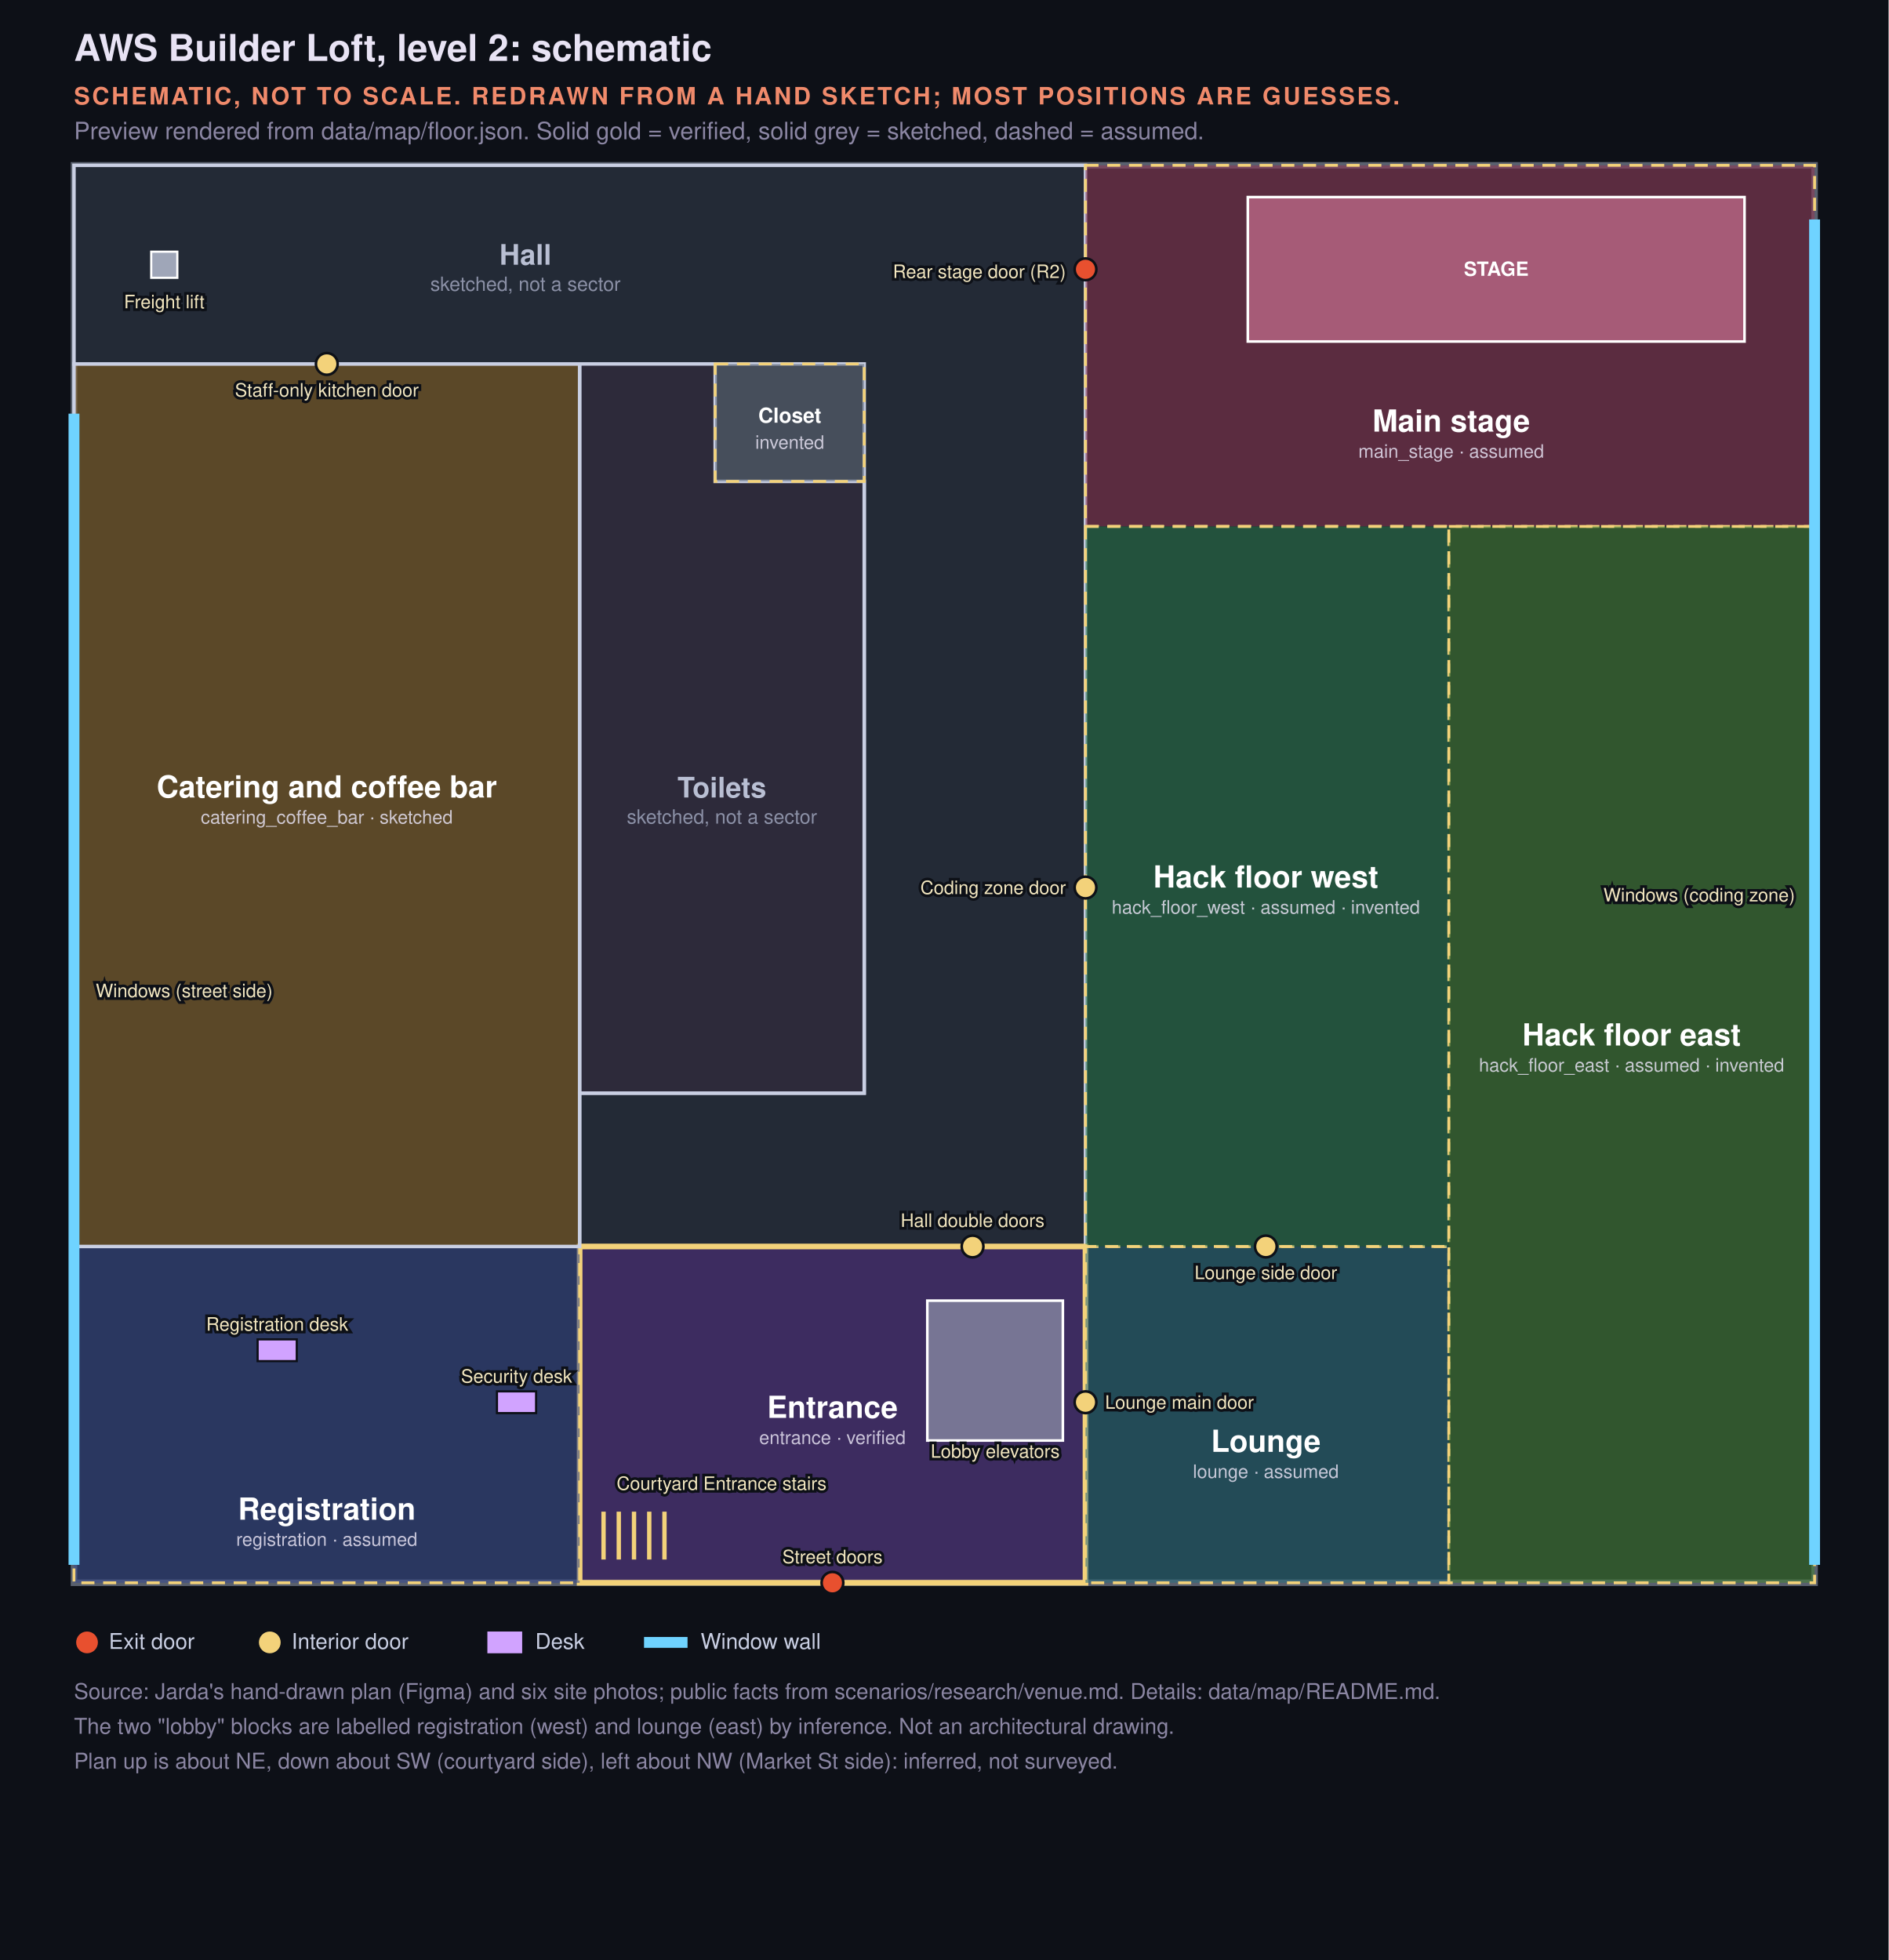
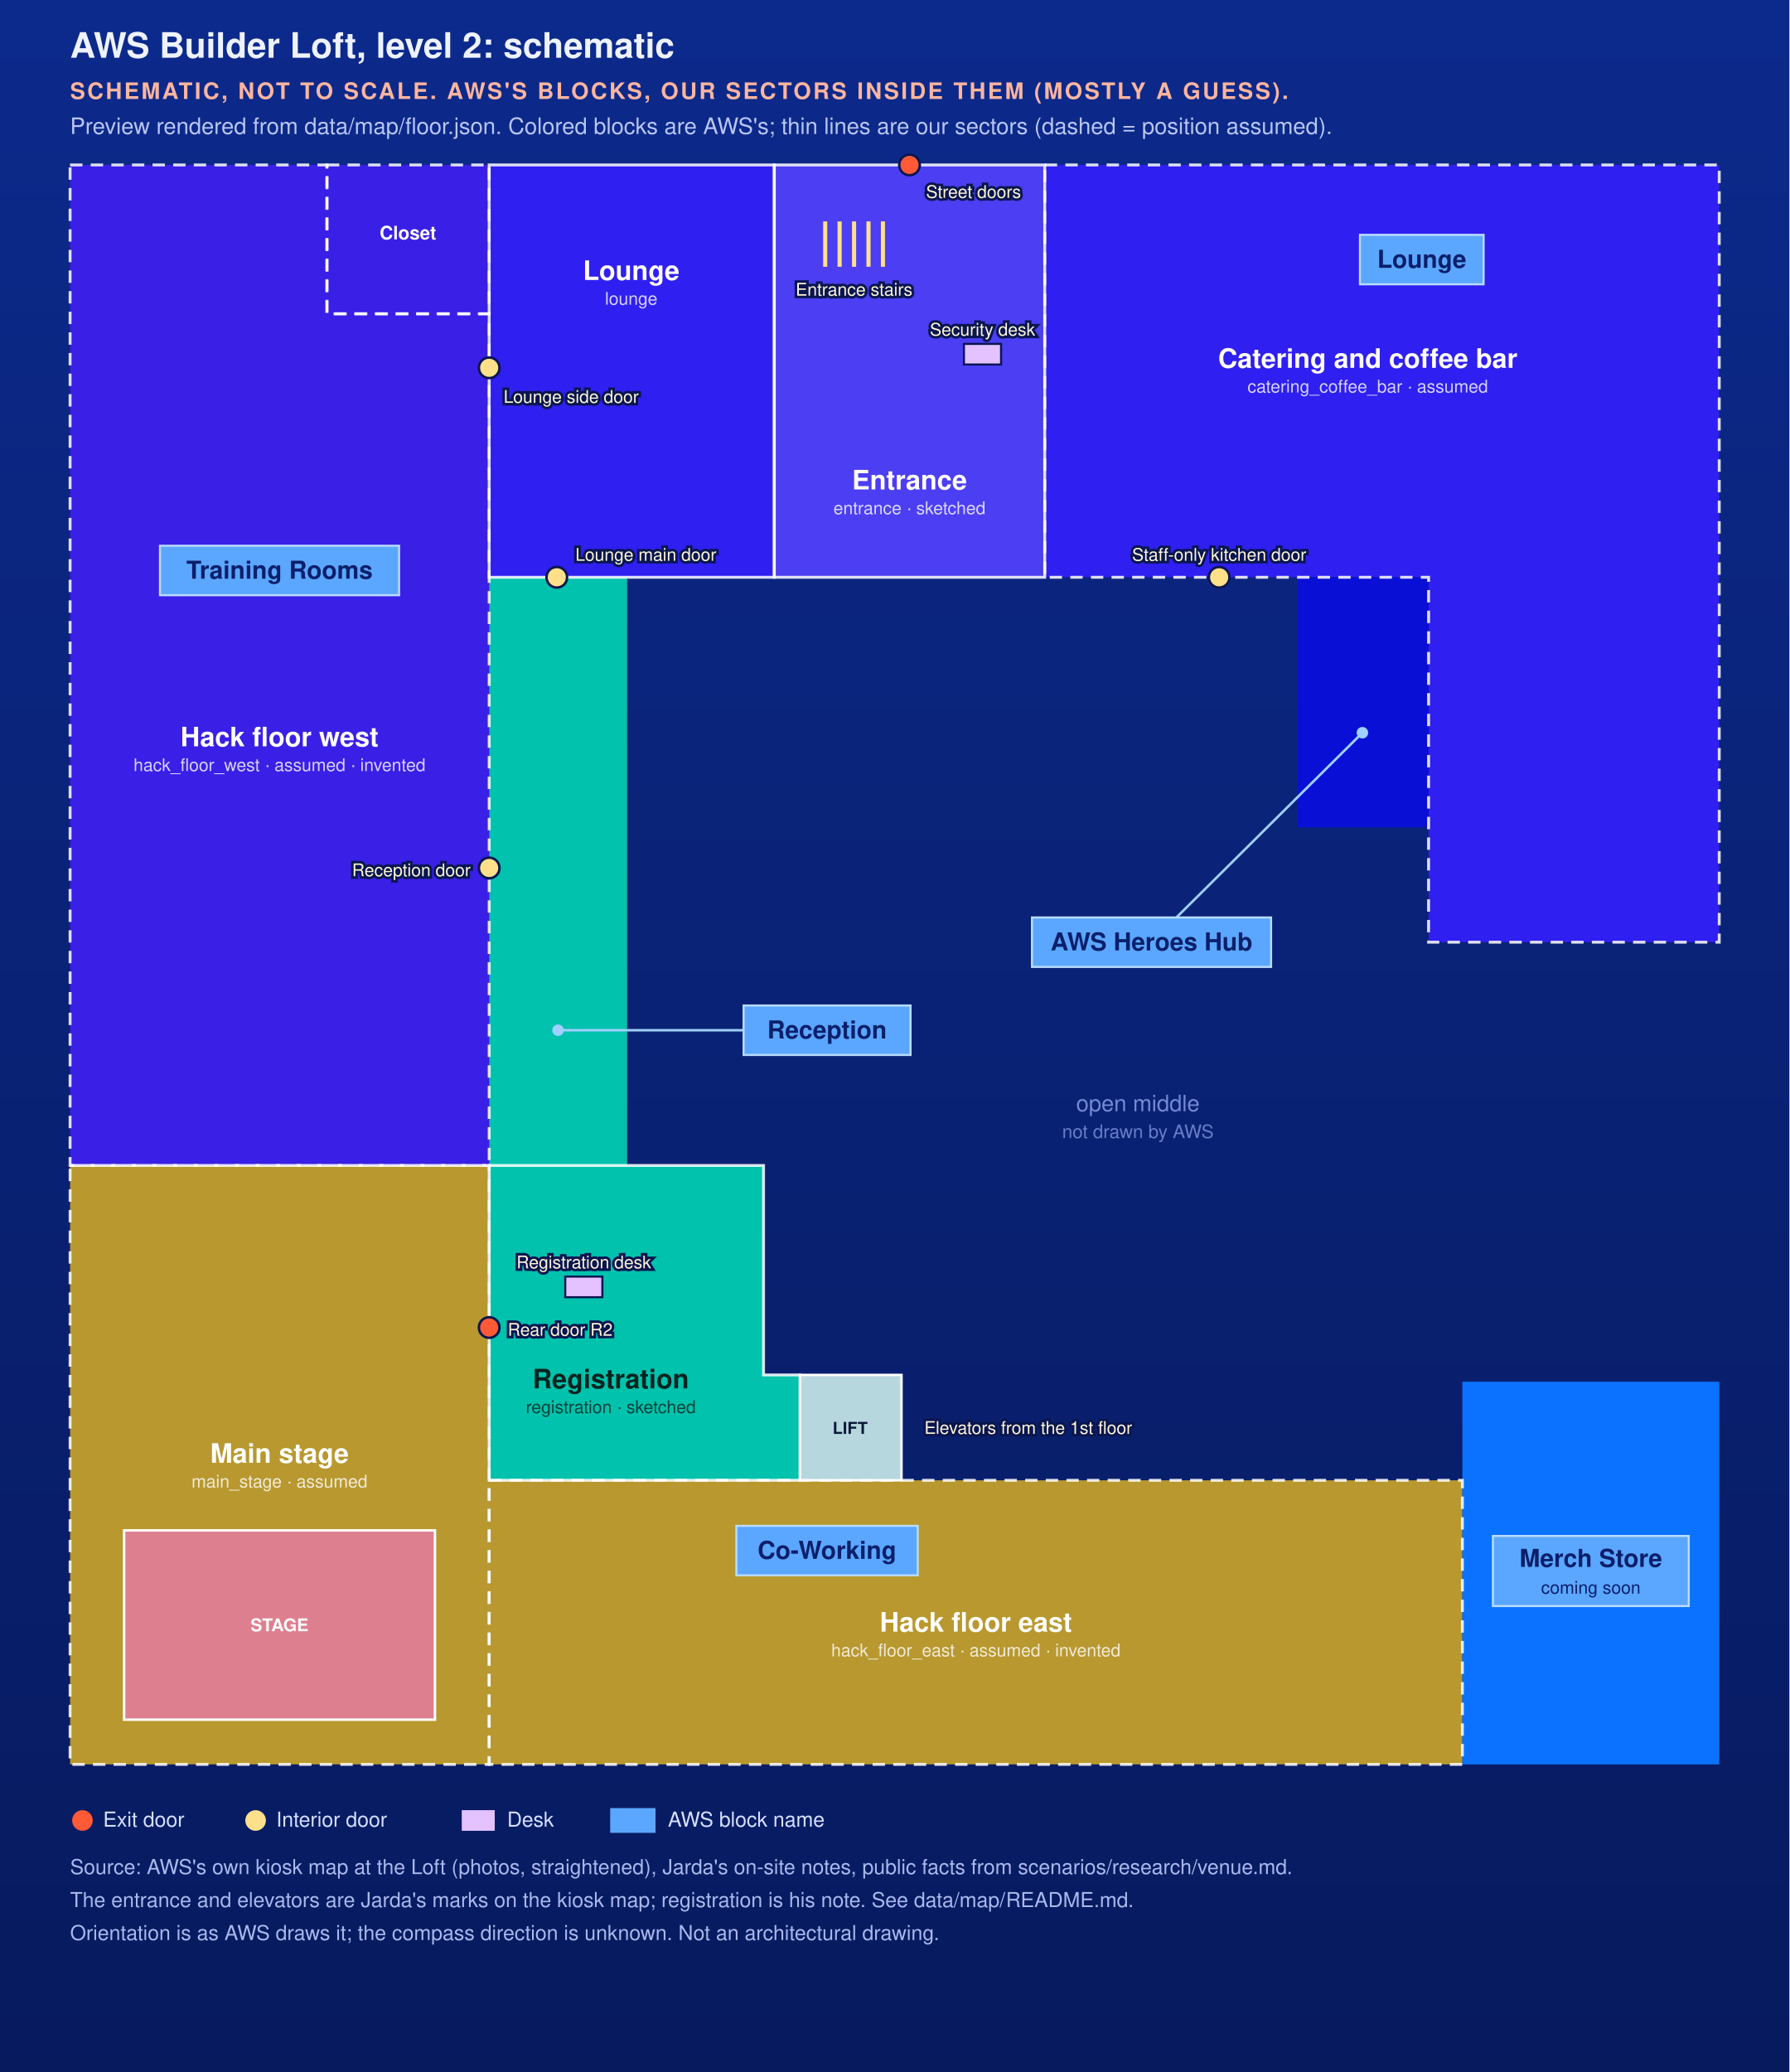
- <svg xmlns="http://www.w3.org/2000/svg" viewBox="0 0 868 901" width="868" height="901" font-family="Helvetica, Arial, sans-serif">
-   <rect width="868" height="901" fill="#0d1017" />
-   <text x="34" y="28" fill="#e8e3f4" font-size="17" font-weight="700">AWS Builder Loft, level 2: schematic</text>
-   <text x="34" y="48" fill="#f08a6b" font-size="11" font-weight="700" letter-spacing="1">SCHEMATIC, NOT TO SCALE. REDRAWN FROM A HAND SKETCH; MOST POSITIONS ARE GUESSES.</text>
-   <text x="34" y="64" fill="#8b86a3" font-size="11">Preview rendered from data/map/floor.json. Solid gold = verified, solid grey = sketched, dashed = assumed.</text>
-   <rect x="34" y="76" width="800" height="651.6" fill="#12161f" stroke="#59606e" stroke-width="3" />
-   <polygon points="34.0,76.0 498.9,76.0 498.9,573.0 266.4,573.0 266.4,502.5 397.2,502.5 397.2,167.3 34.0,167.3" fill="#232a36" stroke="#c9cfe3" stroke-width="1.6" />
-   <polygon points="266.4,167.3 328.7,167.3 328.7,221.3 397.2,221.3 397.2,502.5 266.4,502.5" fill="#2d2a3a" stroke="#c9cfe3" stroke-width="1.6" />
-   <polygon points="266.4,573.0 498.9,573.0 498.9,727.6 266.4,727.6" fill="#5b3b8c" fill-opacity="0.6" stroke="#f3d27a" stroke-width="2.6" />
-   <polygon points="34.0,573.0 266.4,573.0 266.4,727.6 34.0,727.6" fill="#3b4d8c" fill-opacity="0.6" stroke="#f3d27a" stroke-width="1.3" stroke-dasharray="6 4" />
-   <polygon points="498.9,573.0 665.9,573.0 665.9,727.6 498.9,727.6" fill="#2f6f7e" fill-opacity="0.6" stroke="#f3d27a" stroke-width="1.3" stroke-dasharray="6 4" />
-   <polygon points="34.0,167.3 266.4,167.3 266.4,573.0 34.0,573.0" fill="#8c6a2f" fill-opacity="0.6" stroke="#c9cfe3" stroke-width="1.6" />
-   <polygon points="498.9,76.0 834.0,76.0 834.0,242.0 498.9,242.0" fill="#8c3b57" fill-opacity="0.6" stroke="#f3d27a" stroke-width="1.3" stroke-dasharray="6 4" />
-   <polygon points="498.9,242.0 665.9,242.0 665.9,573.0 498.9,573.0" fill="#2f7a52" fill-opacity="0.6" stroke="#f3d27a" stroke-width="1.3" stroke-dasharray="6 4" />
-   <polygon points="665.9,242.0 834.0,242.0 834.0,727.6 665.9,727.6" fill="#46803a" fill-opacity="0.6" stroke="#f3d27a" stroke-width="1.3" stroke-dasharray="6 4" />
-   <polygon points="328.7,167.3 397.2,167.3 397.2,221.3 328.7,221.3" fill="#6a7384" fill-opacity="0.6" stroke="#f3d27a" stroke-width="1.3" stroke-dasharray="6 4" />
-   <text x="241.5" y="121.7" text-anchor="middle" fill="#b9bfd3" font-size="13" font-weight="700">Hall</text>
-   <text x="241.5" y="133.7" text-anchor="middle" fill="#8b90a6" font-size="9">sketched, not a sector</text>
-   <text x="331.8" y="366.6" text-anchor="middle" fill="#b9bfd3" font-size="13" font-weight="700">Toilets</text>
-   <text x="331.8" y="378.6" text-anchor="middle" fill="#8b90a6" font-size="9">sketched, not a sector</text>
-   <text x="382.6" y="651.8" text-anchor="middle" fill="#fff" font-size="14" font-weight="700">Entrance</text>
-   <text x="382.6" y="663.8" text-anchor="middle" fill="#e3deef" font-size="8.5" fill-opacity="0.85">entrance · verified</text>
-   <text x="150.2" y="698.6" text-anchor="middle" fill="#fff" font-size="14" font-weight="700">Registration</text>
-   <text x="150.2" y="710.6" text-anchor="middle" fill="#e3deef" font-size="8.5" fill-opacity="0.85">registration · assumed</text>
-   <text x="581.8" y="667.4" text-anchor="middle" fill="#fff" font-size="14" font-weight="700">Lounge</text>
-   <text x="581.8" y="679.4" text-anchor="middle" fill="#e3deef" font-size="8.5" fill-opacity="0.85">lounge · assumed</text>
-   <text x="150.2" y="366.6" text-anchor="middle" fill="#fff" font-size="14" font-weight="700">Catering and coffee bar</text>
-   <text x="150.2" y="378.6" text-anchor="middle" fill="#e3deef" font-size="8.5" fill-opacity="0.85">catering_coffee_bar · sketched</text>
-   <text x="667.0" y="198.4" text-anchor="middle" fill="#fff" font-size="14" font-weight="700">Main stage</text>
-   <text x="667.0" y="210.4" text-anchor="middle" fill="#e3deef" font-size="8.5" fill-opacity="0.85">main_stage · assumed</text>
-   <text x="581.8" y="408.0" text-anchor="middle" fill="#fff" font-size="14" font-weight="700">Hack floor west</text>
-   <text x="581.8" y="420.0" text-anchor="middle" fill="#e3deef" font-size="8.5" fill-opacity="0.85">hack_floor_west · assumed · invented</text>
-   <text x="749.9" y="480.6" text-anchor="middle" fill="#fff" font-size="14" font-weight="700">Hack floor east</text>
-   <text x="749.9" y="492.6" text-anchor="middle" fill="#e3deef" font-size="8.5" fill-opacity="0.85">hack_floor_east · assumed · invented</text>
-   <text x="363.0" y="194.3" text-anchor="middle" fill="#fff" font-size="9.5" font-weight="700">Closet</text>
-   <text x="363.0" y="206.3" text-anchor="middle" fill="#e3deef" font-size="8.5" fill-opacity="0.85">invented</text>
-   <line x1="277.4" y1="694.9" x2="277.4" y2="716.9" stroke="#f3d27a" stroke-width="2" />
-   <line x1="284.4" y1="694.9" x2="284.4" y2="716.9" stroke="#f3d27a" stroke-width="2" />
-   <line x1="291.4" y1="694.9" x2="291.4" y2="716.9" stroke="#f3d27a" stroke-width="2" />
-   <line x1="298.4" y1="694.9" x2="298.4" y2="716.9" stroke="#f3d27a" stroke-width="2" />
-   <line x1="305.4" y1="694.9" x2="305.4" y2="716.9" stroke="#f3d27a" stroke-width="2" />
-   <circle cx="382.6" cy="727.6" r="5" fill="#e8502f" stroke="#0d1017" stroke-width="1.2" />
-   <rect x="228.4" y="639.6" width="18" height="10" fill="#d1a3ff" stroke="#0d1017" />
-   <rect x="118.4" y="615.7" width="18" height="10" fill="#d1a3ff" stroke="#0d1017" />
-   <polygon points="426.2,597.9 488.5,597.9 488.5,662.2 426.2,662.2" fill="#9fa6b8" fill-opacity="0.6" stroke="#fff" stroke-width="1.2" />
-   <circle cx="447.0" cy="573.0" r="5" fill="#f3d27a" stroke="#0d1017" stroke-width="1.2" />
-   <circle cx="498.9" cy="123.8" r="5" fill="#e8502f" stroke="#0d1017" stroke-width="1.2" />
-   <circle cx="498.9" cy="408.0" r="5" fill="#f3d27a" stroke="#0d1017" stroke-width="1.2" />
-   <polygon points="573.5,90.6 801.8,90.6 801.8,157.0 573.5,157.0" fill="#d97a9b" fill-opacity="0.6" stroke="#fff" stroke-width="1.2" />
-   <text x="687.7" y="126.8" text-anchor="middle" fill="#fff" font-size="9" font-weight="700">STAGE</text>
-   <circle cx="581.8" cy="573.0" r="5" fill="#f3d27a" stroke="#0d1017" stroke-width="1.2" />
-   <circle cx="498.9" cy="644.6" r="5" fill="#f3d27a" stroke="#0d1017" stroke-width="1.2" />
-   <circle cx="150.2" cy="167.3" r="5" fill="#f3d27a" stroke="#0d1017" stroke-width="1.2" />
-   <rect x="69.5" y="115.7" width="12" height="12" fill="#9fa6b8" stroke="#fff" />
-   <line x1="34.0" y1="190.16" x2="34.0" y2="719.36" stroke="#6fd3ff" stroke-width="5" />
-   <line x1="834.0" y1="100.88" x2="834.0" y2="719.36" stroke="#6fd3ff" stroke-width="5" />
-   <text x="283.4" y="684.9" text-anchor="start" fill="#f3e7c0" font-size="8.5" paint-order="stroke" stroke="#0d1017" stroke-width="2.5">Courtyard Entrance stairs</text>
-   <text x="382.6" y="718.6" text-anchor="middle" fill="#f3e7c0" font-size="8.5" paint-order="stroke" stroke="#0d1017" stroke-width="2.5">Street doors</text>
-   <text x="237.4" y="635.6" text-anchor="middle" fill="#f3e7c0" font-size="8.5" paint-order="stroke" stroke="#0d1017" stroke-width="2.5">Security desk</text>
-   <text x="127.4" y="611.7" text-anchor="middle" fill="#f3e7c0" font-size="8.5" paint-order="stroke" stroke="#0d1017" stroke-width="2.5">Registration desk</text>
-   <text x="457.4" y="670.1" text-anchor="middle" fill="#f3e7c0" font-size="8.5" paint-order="stroke" stroke="#0d1017" stroke-width="2.5">Lobby elevators</text>
-   <text x="447.0" y="564.0" text-anchor="middle" fill="#f3e7c0" font-size="8.5" paint-order="stroke" stroke="#0d1017" stroke-width="2.5">Hall double doors</text>
-   <text x="489.9" y="127.8" text-anchor="end" fill="#f3e7c0" font-size="8.5" paint-order="stroke" stroke="#0d1017" stroke-width="2.5">Rear stage door (R2)</text>
-   <text x="489.9" y="411.0" text-anchor="end" fill="#f3e7c0" font-size="8.5" paint-order="stroke" stroke="#0d1017" stroke-width="2.5">Coding zone door</text>
-   <text x="581.8" y="588.0" text-anchor="middle" fill="#f3e7c0" font-size="8.5" paint-order="stroke" stroke="#0d1017" stroke-width="2.5">Lounge side door</text>
-   <text x="507.9" y="647.6" text-anchor="start" fill="#f3e7c0" font-size="8.5" paint-order="stroke" stroke="#0d1017" stroke-width="2.5">Lounge main door</text>
-   <text x="150.2" y="182.3" text-anchor="middle" fill="#f3e7c0" font-size="8.5" paint-order="stroke" stroke="#0d1017" stroke-width="2.5">Staff-only kitchen door</text>
-   <text x="75.5" y="141.7" text-anchor="middle" fill="#f3e7c0" font-size="8.5" paint-order="stroke" stroke="#0d1017" stroke-width="2.5">Freight lift</text>
-   <text x="44.0" y="458.4" text-anchor="start" fill="#f3e7c0" font-size="8.5" paint-order="stroke" stroke="#0d1017" stroke-width="2.5">Windows (street side)</text>
-   <text x="825.0" y="414.4" text-anchor="end" fill="#f3e7c0" font-size="8.5" paint-order="stroke" stroke="#0d1017" stroke-width="2.5">Windows (coding zone)</text>
-   <circle cx="40" cy="755" r="5" fill="#e8502f" />
-   <text x="50" y="758" fill="#c9cfe3" font-size="10">Exit door</text>
-   <circle cx="124" cy="755" r="5" fill="#f3d27a" />
-   <text x="134" y="758" fill="#c9cfe3" font-size="10">Interior door</text>
-   <rect x="224" y="750" width="16" height="10" fill="#d1a3ff" />
-   <text x="246" y="758" fill="#c9cfe3" font-size="10">Desk</text>
-   <line x1="296" y1="755" x2="316" y2="755" stroke="#6fd3ff" stroke-width="5" />
-   <text x="322" y="758" fill="#c9cfe3" font-size="10">Window wall</text>
-   <text x="34" y="781" fill="#8b86a3" font-size="10">Source: Jarda's hand-drawn plan (Figma) and six site photos; public facts from scenarios/research/venue.md. Details: data/map/README.md.</text>
-   <text x="34" y="797" fill="#8b86a3" font-size="10">The two "lobby" blocks are labelled registration (west) and lounge (east) by inference. Not an architectural drawing.</text>
-   <text x="34" y="813" fill="#8b86a3" font-size="10">Plan up is about NE, down about SW (courtyard side), left about NW (Market St side): inferred, not surveyed.</text>
+ <svg xmlns="http://www.w3.org/2000/svg" viewBox="0 0 868 1005" width="868" height="1005" font-family="Helvetica, Arial, sans-serif">
+   <defs>
+     <linearGradient id="bg" x1="0" y1="0" x2="0" y2="1">
+       <stop offset="0" stop-color="#0c2a8c" />
+       <stop offset="1" stop-color="#071a5e" />
+     </linearGradient>
+   </defs>
+   <rect width="868" height="1005" fill="url(#bg)" />
+   <text x="34" y="28" fill="#eef2ff" font-size="17" font-weight="700">AWS Builder Loft, level 2: schematic</text>
+   <text x="34" y="48" fill="#ffb59e" font-size="11" font-weight="700" letter-spacing="1">SCHEMATIC, NOT TO SCALE. AWS'S BLOCKS, OUR SECTORS INSIDE THEM (MOSTLY A GUESS).</text>
+   <text x="34" y="65" fill="#b9c6f5" font-size="11">Preview rendered from data/map/floor.json. Colored blocks are AWS's; thin lines are our sectors (dashed = position assumed).</text>
+   <polygon points="34.0,80.0 237.3,80.0 237.3,565.3 34.0,565.3" fill="#3a1fe6" />
+   <polygon points="237.3,80.0 834.0,80.0 834.0,457.0 693.0,457.0 693.0,280.0 237.3,280.0" fill="#2f1ff0" />
+   <polygon points="629.4,280.0 693.0,280.0 693.0,401.3 629.4,401.3" fill="#0a0fd6" />
+   <polygon points="237.3,280.0 304.2,280.0 304.2,565.3 370.4,565.3 370.4,666.9 437.3,666.9 437.3,718.0 237.3,718.0" fill="#00c2ad" />
+   <polygon points="34.0,565.3 237.3,565.3 237.3,718.0 709.4,718.0 709.4,855.8 34.0,855.8" fill="#b8982f" />
+   <polygon points="709.4,670.2 834.0,670.2 834.0,855.8 709.4,855.8" fill="#0a72ff" />
+   <polygon points="375.6,80.0 506.8,80.0 506.8,280.0 375.6,280.0" fill="#ffffff" fill-opacity="0.14" stroke="#ffffff" stroke-opacity="0.85" stroke-width="1.4" />
+   <polygon points="237.3,565.3 370.4,565.3 370.4,666.9 388.1,666.9 388.1,718.0 237.3,718.0" fill="none" fill-opacity="0" stroke="#ffffff" stroke-opacity="0.85" stroke-width="1.4" />
+   <polygon points="237.3,80.0 375.6,80.0 375.6,280.0 237.3,280.0" fill="none" fill-opacity="0" stroke="#ffffff" stroke-opacity="0.85" stroke-width="1.4" />
+   <polygon points="506.8,80.0 834.0,80.0 834.0,457.0 693.0,457.0 693.0,280.0 506.8,280.0" fill="none" fill-opacity="0" stroke="#ffffff" stroke-opacity="0.85" stroke-width="1.4" stroke-dasharray="6 4" />
+   <polygon points="34.0,80.0 158.6,80.0 158.6,152.2 237.3,152.2 237.3,565.3 34.0,565.3" fill="none" fill-opacity="0" stroke="#ffffff" stroke-opacity="0.85" stroke-width="1.4" stroke-dasharray="6 4" />
+   <polygon points="34.0,565.3 237.3,565.3 237.3,855.8 34.0,855.8" fill="none" fill-opacity="0" stroke="#ffffff" stroke-opacity="0.85" stroke-width="1.4" stroke-dasharray="6 4" />
+   <polygon points="237.3,718.0 709.4,718.0 709.4,855.8 237.3,855.8" fill="none" fill-opacity="0" stroke="#ffffff" stroke-opacity="0.85" stroke-width="1.4" stroke-dasharray="6 4" />
+   <polygon points="158.6,80.0 237.3,80.0 237.3,152.2 158.6,152.2" fill="none" fill-opacity="0" stroke="#ffffff" stroke-opacity="0.85" stroke-width="1.4" stroke-dasharray="6 4" />
+   <text x="552.0" y="539.0" text-anchor="middle" fill="#8fa4ea" font-size="11" fill-opacity="0.8">open middle</text>
+   <text x="552.0" y="552.0" text-anchor="middle" fill="#8fa4ea" font-size="9" fill-opacity="0.7">not drawn by AWS</text>
+   <text x="441.2" y="237.4" text-anchor="middle" fill="#fff" font-size="13" font-weight="700">Entrance</text>
+   <text x="441.2" y="249.4" text-anchor="middle" fill="#fff" fill-opacity="0.8" font-size="8.5">entrance · sketched</text>
+   <text x="296.3" y="673.4" text-anchor="middle" fill="#05241f" font-size="13" font-weight="700">Registration</text>
+   <text x="296.3" y="685.4" text-anchor="middle" fill="#05241f" fill-opacity="0.8" font-size="8.5">registration · sketched</text>
+   <text x="306.2" y="135.8" text-anchor="middle" fill="#fff" font-size="13" font-weight="700">Lounge</text>
+   <text x="306.2" y="147.8" text-anchor="middle" fill="#fff" fill-opacity="0.8" font-size="8.5">lounge</text>
+   <text x="663.5" y="178.4" text-anchor="middle" fill="#fff" font-size="13" font-weight="700">Catering and coffee bar</text>
+   <text x="663.5" y="190.4" text-anchor="middle" fill="#fff" fill-opacity="0.8" font-size="8.5">catering_coffee_bar · assumed</text>
+   <text x="135.6" y="362.0" text-anchor="middle" fill="#fff" font-size="13" font-weight="700">Hack floor west</text>
+   <text x="135.6" y="374.0" text-anchor="middle" fill="#fff" fill-opacity="0.8" font-size="8.5">hack_floor_west · assumed · invented</text>
+   <text x="135.6" y="709.5" text-anchor="middle" fill="#fff" font-size="13" font-weight="700">Main stage</text>
+   <text x="135.6" y="721.5" text-anchor="middle" fill="#fff" fill-opacity="0.8" font-size="8.5">main_stage · assumed</text>
+   <text x="473.4" y="791.4" text-anchor="middle" fill="#fff" font-size="13" font-weight="700">Hack floor east</text>
+   <text x="473.4" y="803.4" text-anchor="middle" fill="#fff" fill-opacity="0.8" font-size="8.5">hack_floor_east · assumed · invented</text>
+   <text x="197.9" y="116.1" text-anchor="middle" fill="#fff" font-size="9" font-weight="700">Closet</text>
+   <line x1="400.3" y1="107.4" x2="400.3" y2="129.4" stroke="#ffe08a" stroke-width="2" />
+   <line x1="407.3" y1="107.4" x2="407.3" y2="129.4" stroke="#ffe08a" stroke-width="2" />
+   <line x1="414.3" y1="107.4" x2="414.3" y2="129.4" stroke="#ffe08a" stroke-width="2" />
+   <line x1="421.3" y1="107.4" x2="421.3" y2="129.4" stroke="#ffe08a" stroke-width="2" />
+   <line x1="428.3" y1="107.4" x2="428.3" y2="129.4" stroke="#ffe08a" stroke-width="2" />
+   <circle cx="441.2" cy="80.0" r="5" fill="#ff5a36" stroke="#0a1650" stroke-width="1.2" />
+   <rect x="467.6" y="166.8" width="18" height="10" fill="#e3c2ff" stroke="#0a1650" />
+   <polygon points="388.1,666.9 437.3,666.9 437.3,718.0 388.1,718.0" fill="#d7dbe6" fill-opacity="0.85" stroke="#fff" stroke-width="1.2" />
+   <text x="412.4" y="695.5" text-anchor="middle" fill="#0c1a3a" font-size="8" font-weight="700">LIFT</text>
+   <rect x="274.2" y="619.2" width="18" height="10" fill="#e3c2ff" stroke="#0a1650" />
+   <circle cx="237.3" cy="643.9" r="5" fill="#ff5a36" stroke="#0a1650" stroke-width="1.2" />
+   <circle cx="237.3" cy="421.0" r="5" fill="#ffe08a" stroke="#0a1650" stroke-width="1.2" />
+   <polygon points="60.2,742.3 211.0,742.3 211.0,834.1 60.2,834.1" fill="#e57aa0" fill-opacity="0.85" stroke="#fff" stroke-width="1.2" />
+   <text x="135.6" y="791.2" text-anchor="middle" fill="#fff" font-size="8.5" font-weight="700">STAGE</text>
+   <circle cx="237.3" cy="178.4" r="5" fill="#ffe08a" stroke="#0a1650" stroke-width="1.2" />
+   <circle cx="270.1" cy="280.0" r="5" fill="#ffe08a" stroke="#0a1650" stroke-width="1.2" />
+   <circle cx="591.4" cy="280.0" r="5" fill="#ffe08a" stroke="#0a1650" stroke-width="1.2" />
+   <text x="414.3" y="143.4" text-anchor="middle" fill="#fff6d8" font-size="8.5" paint-order="stroke" stroke="#0a1650" stroke-width="2.5">Entrance stairs</text>
+   <text x="449.2" y="96.0" text-anchor="start" fill="#fff6d8" font-size="8.5" paint-order="stroke" stroke="#0a1650" stroke-width="2.5">Street doors</text>
+   <text x="476.6" y="162.8" text-anchor="middle" fill="#fff6d8" font-size="8.5" paint-order="stroke" stroke="#0a1650" stroke-width="2.5">Security desk</text>
+   <text x="448.4" y="695.5" text-anchor="start" fill="#fff6d8" font-size="8.5" paint-order="stroke" stroke="#0a1650" stroke-width="2.5">Elevators from the 1st floor</text>
+   <text x="283.2" y="615.2" text-anchor="middle" fill="#fff6d8" font-size="8.5" paint-order="stroke" stroke="#0a1650" stroke-width="2.5">Registration desk</text>
+   <text x="246.3" y="647.9" text-anchor="start" fill="#fff6d8" font-size="8.5" paint-order="stroke" stroke="#0a1650" stroke-width="2.5">Rear door R2</text>
+   <text x="228.3" y="425.0" text-anchor="end" fill="#fff6d8" font-size="8.5" paint-order="stroke" stroke="#0a1650" stroke-width="2.5">Reception door</text>
+   <text x="244.3" y="195.4" text-anchor="start" fill="#fff6d8" font-size="8.5" paint-order="stroke" stroke="#0a1650" stroke-width="2.5">Lounge side door</text>
+   <text x="279.1" y="272.0" text-anchor="start" fill="#fff6d8" font-size="8.5" paint-order="stroke" stroke="#0a1650" stroke-width="2.5">Lounge main door</text>
+   <text x="591.4" y="272.0" text-anchor="middle" fill="#fff6d8" font-size="8.5" paint-order="stroke" stroke="#0a1650" stroke-width="2.5">Staff-only kitchen door</text>
+   <rect x="77.6" y="264.7" width="116.0" height="24" fill="#5ba7ff" stroke="#b9dcff" stroke-width="1" />
+   <text x="135.6" y="280.7" text-anchor="middle" fill="#0b1f6b" font-size="12" font-weight="700">Training Rooms</text>
+   <rect x="659.7" y="113.9" width="60.0" height="24" fill="#5ba7ff" stroke="#b9dcff" stroke-width="1" />
+   <text x="689.7" y="129.9" text-anchor="middle" fill="#0b1f6b" font-size="12" font-weight="700">Lounge</text>
+   <line x1="558.6" y1="457.0" x2="660.9" y2="355.4" stroke="#9fd0ff" stroke-width="1.2" />
+   <circle cx="660.9" cy="355.4" r="2.8" fill="#9fd0ff" />
+   <rect x="500.6" y="445.0" width="116.0" height="24" fill="#5ba7ff" stroke="#b9dcff" stroke-width="1" />
+   <text x="558.6" y="461.0" text-anchor="middle" fill="#0b1f6b" font-size="12" font-weight="700">AWS Heroes Hub</text>
+   <line x1="401.2" y1="499.7" x2="270.7" y2="499.7" stroke="#9fd0ff" stroke-width="1.2" />
+   <circle cx="270.7" cy="499.7" r="2.8" fill="#9fd0ff" />
+   <rect x="360.7" y="487.7" width="81.0" height="24" fill="#5ba7ff" stroke="#b9dcff" stroke-width="1" />
+   <text x="401.2" y="503.7" text-anchor="middle" fill="#0b1f6b" font-size="12" font-weight="700">Reception</text>
+   <rect x="357.2" y="740.1" width="88.0" height="24" fill="#5ba7ff" stroke="#b9dcff" stroke-width="1" />
+   <text x="401.2" y="756.1" text-anchor="middle" fill="#0b1f6b" font-size="12" font-weight="700">Co-Working</text>
+   <rect x="724.2" y="745.0" width="95.0" height="34" fill="#5ba7ff" stroke="#b9dcff" stroke-width="1" />
+   <text x="771.7" y="760.0" text-anchor="middle" fill="#0b1f6b" font-size="12" font-weight="700">Merch Store</text>
+   <text x="771.7" y="773.0" text-anchor="middle" fill="#0b1f6b" font-size="8.5">coming soon</text>
+   <circle cx="40" cy="883" r="5" fill="#ff5a36" />
+   <text x="50" y="886" fill="#d6e0ff" font-size="10">Exit door</text>
+   <circle cx="124" cy="883" r="5" fill="#ffe08a" />
+   <text x="134" y="886" fill="#d6e0ff" font-size="10">Interior door</text>
+   <rect x="224" y="878" width="16" height="10" fill="#e3c2ff" />
+   <text x="246" y="886" fill="#d6e0ff" font-size="10">Desk</text>
+   <rect x="296" y="877" width="22" height="12" fill="#5ba7ff" />
+   <text x="324" y="886" fill="#d6e0ff" font-size="10">AWS block name</text>
+   <text x="34" y="909" fill="#aab9ec" font-size="10">Source: AWS's own kiosk map at the Loft (photos, straightened), Jarda's on-site notes, public facts from scenarios/research/venue.md.</text>
+   <text x="34" y="925" fill="#aab9ec" font-size="10">The entrance and elevators are Jarda's marks on the kiosk map; registration is his note. See data/map/README.md.</text>
+   <text x="34" y="941" fill="#aab9ec" font-size="10">Orientation is as AWS draws it; the compass direction is unknown. Not an architectural drawing.</text>
</svg>
